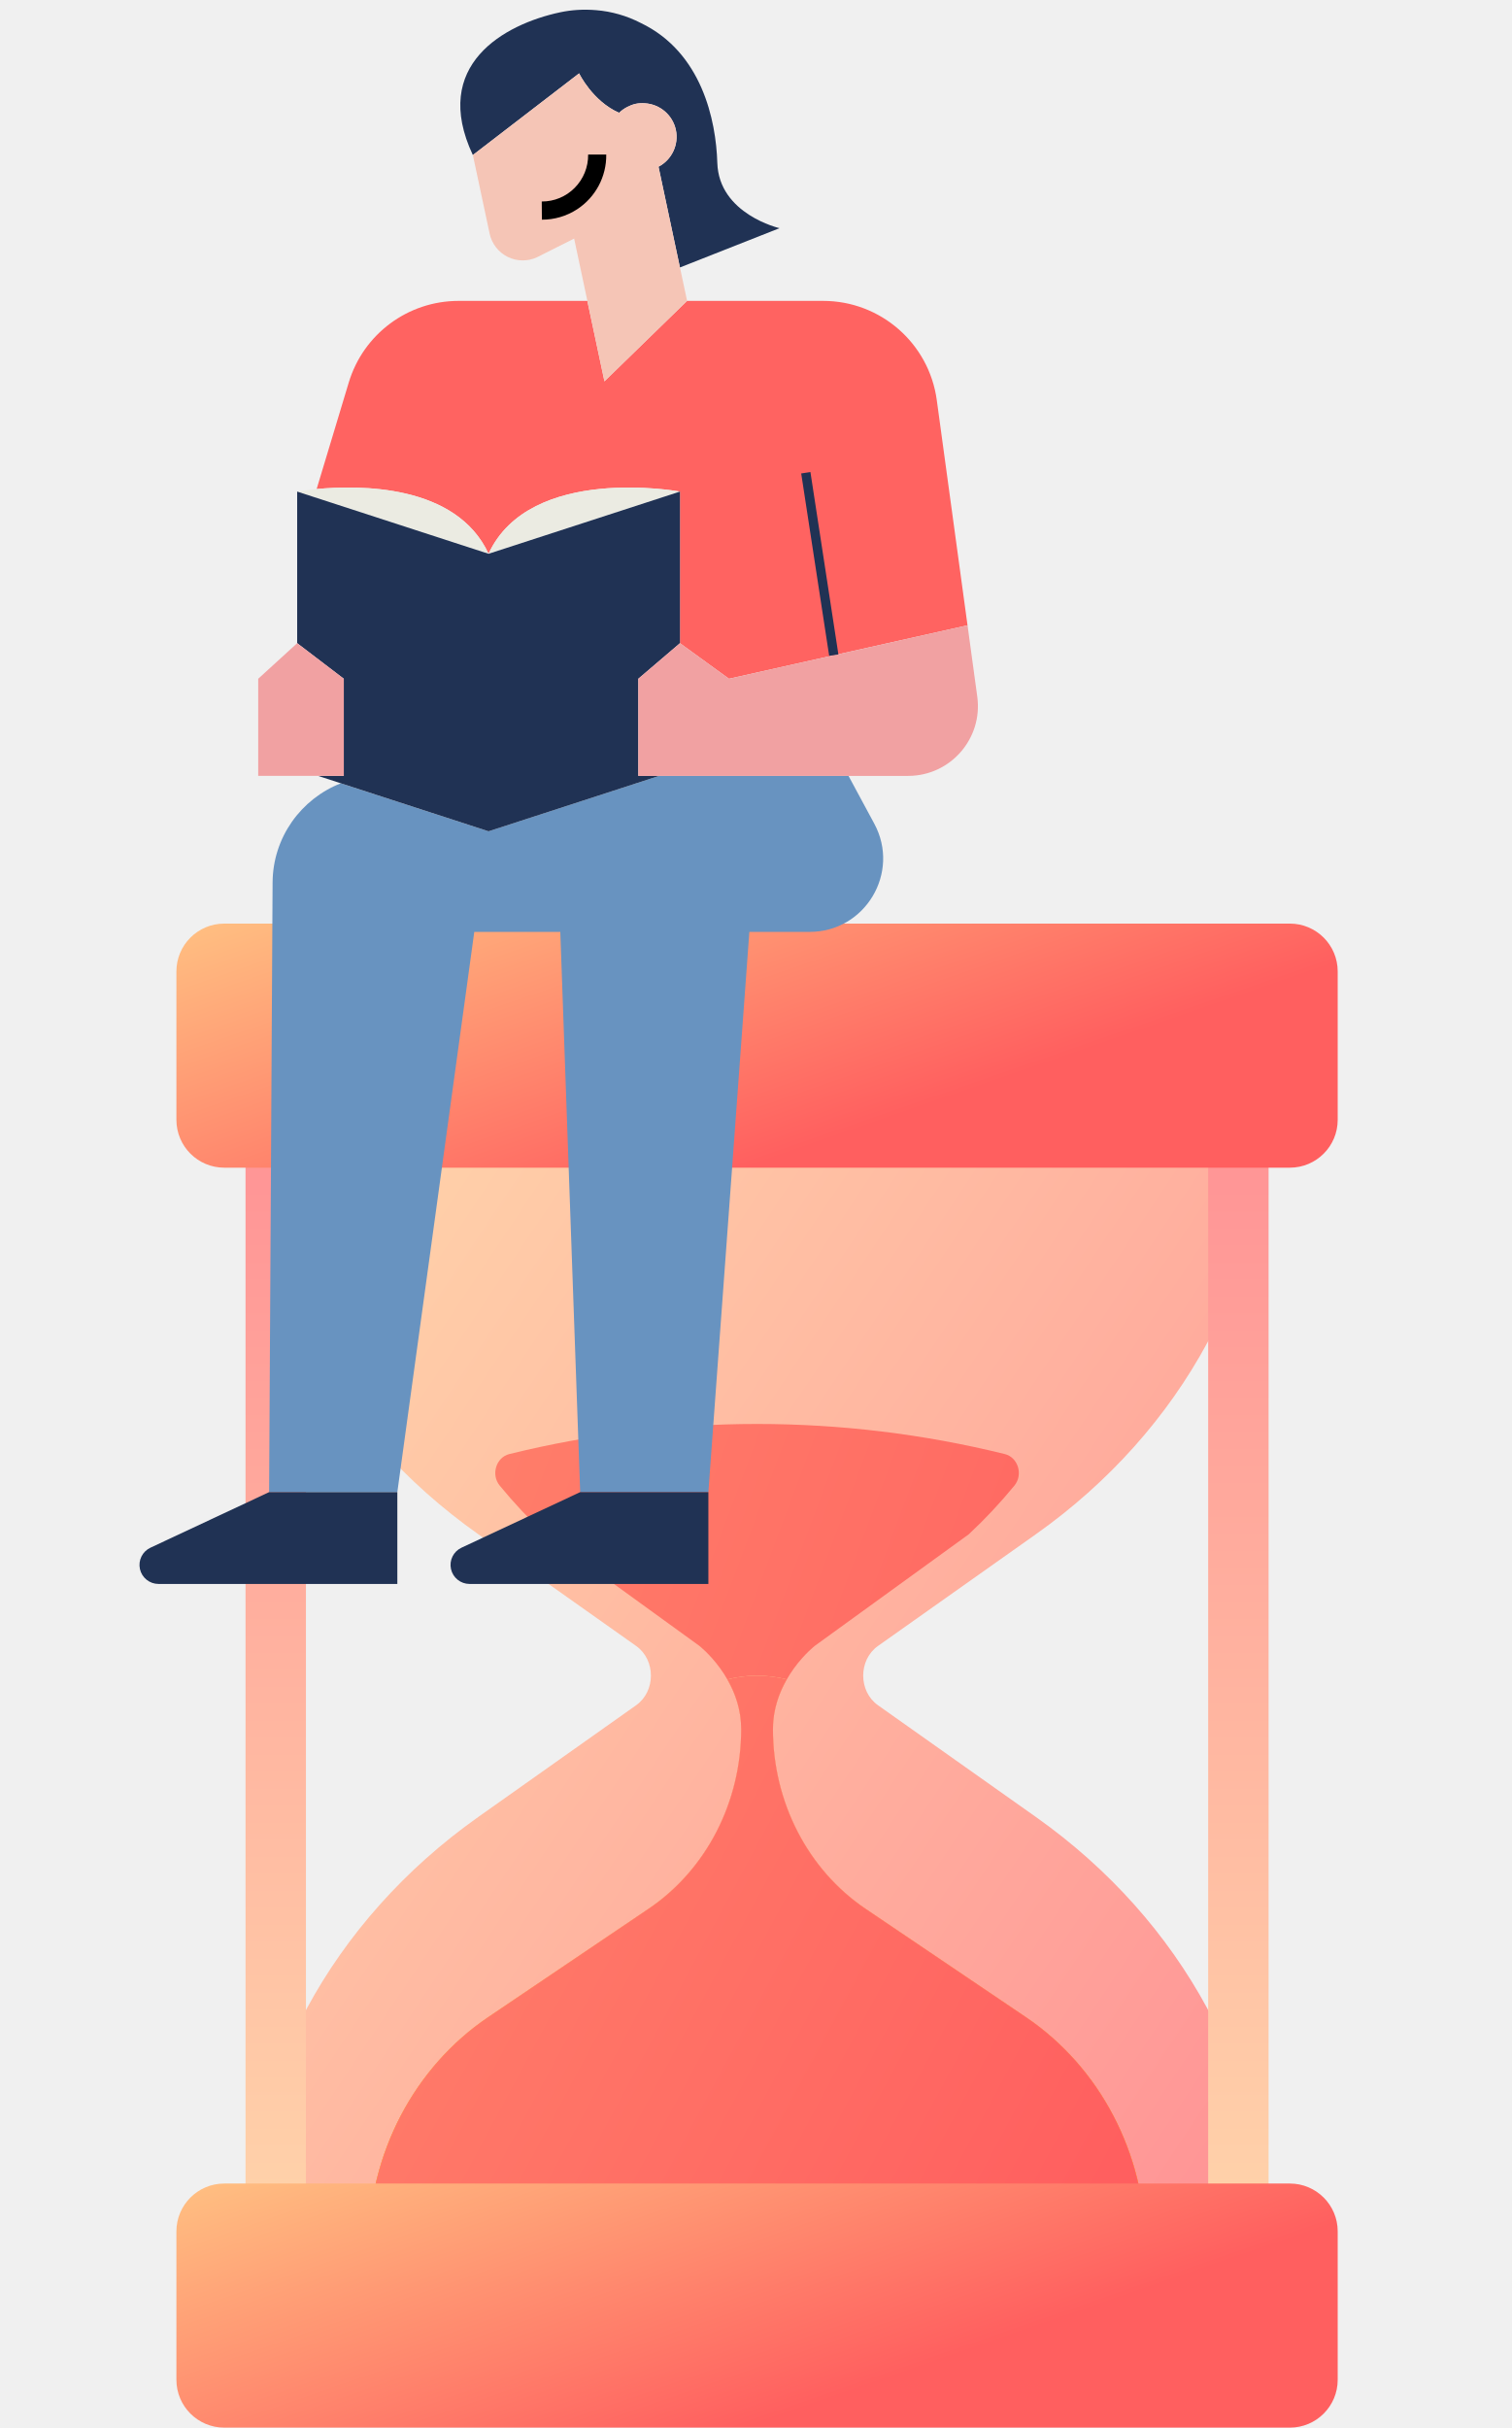
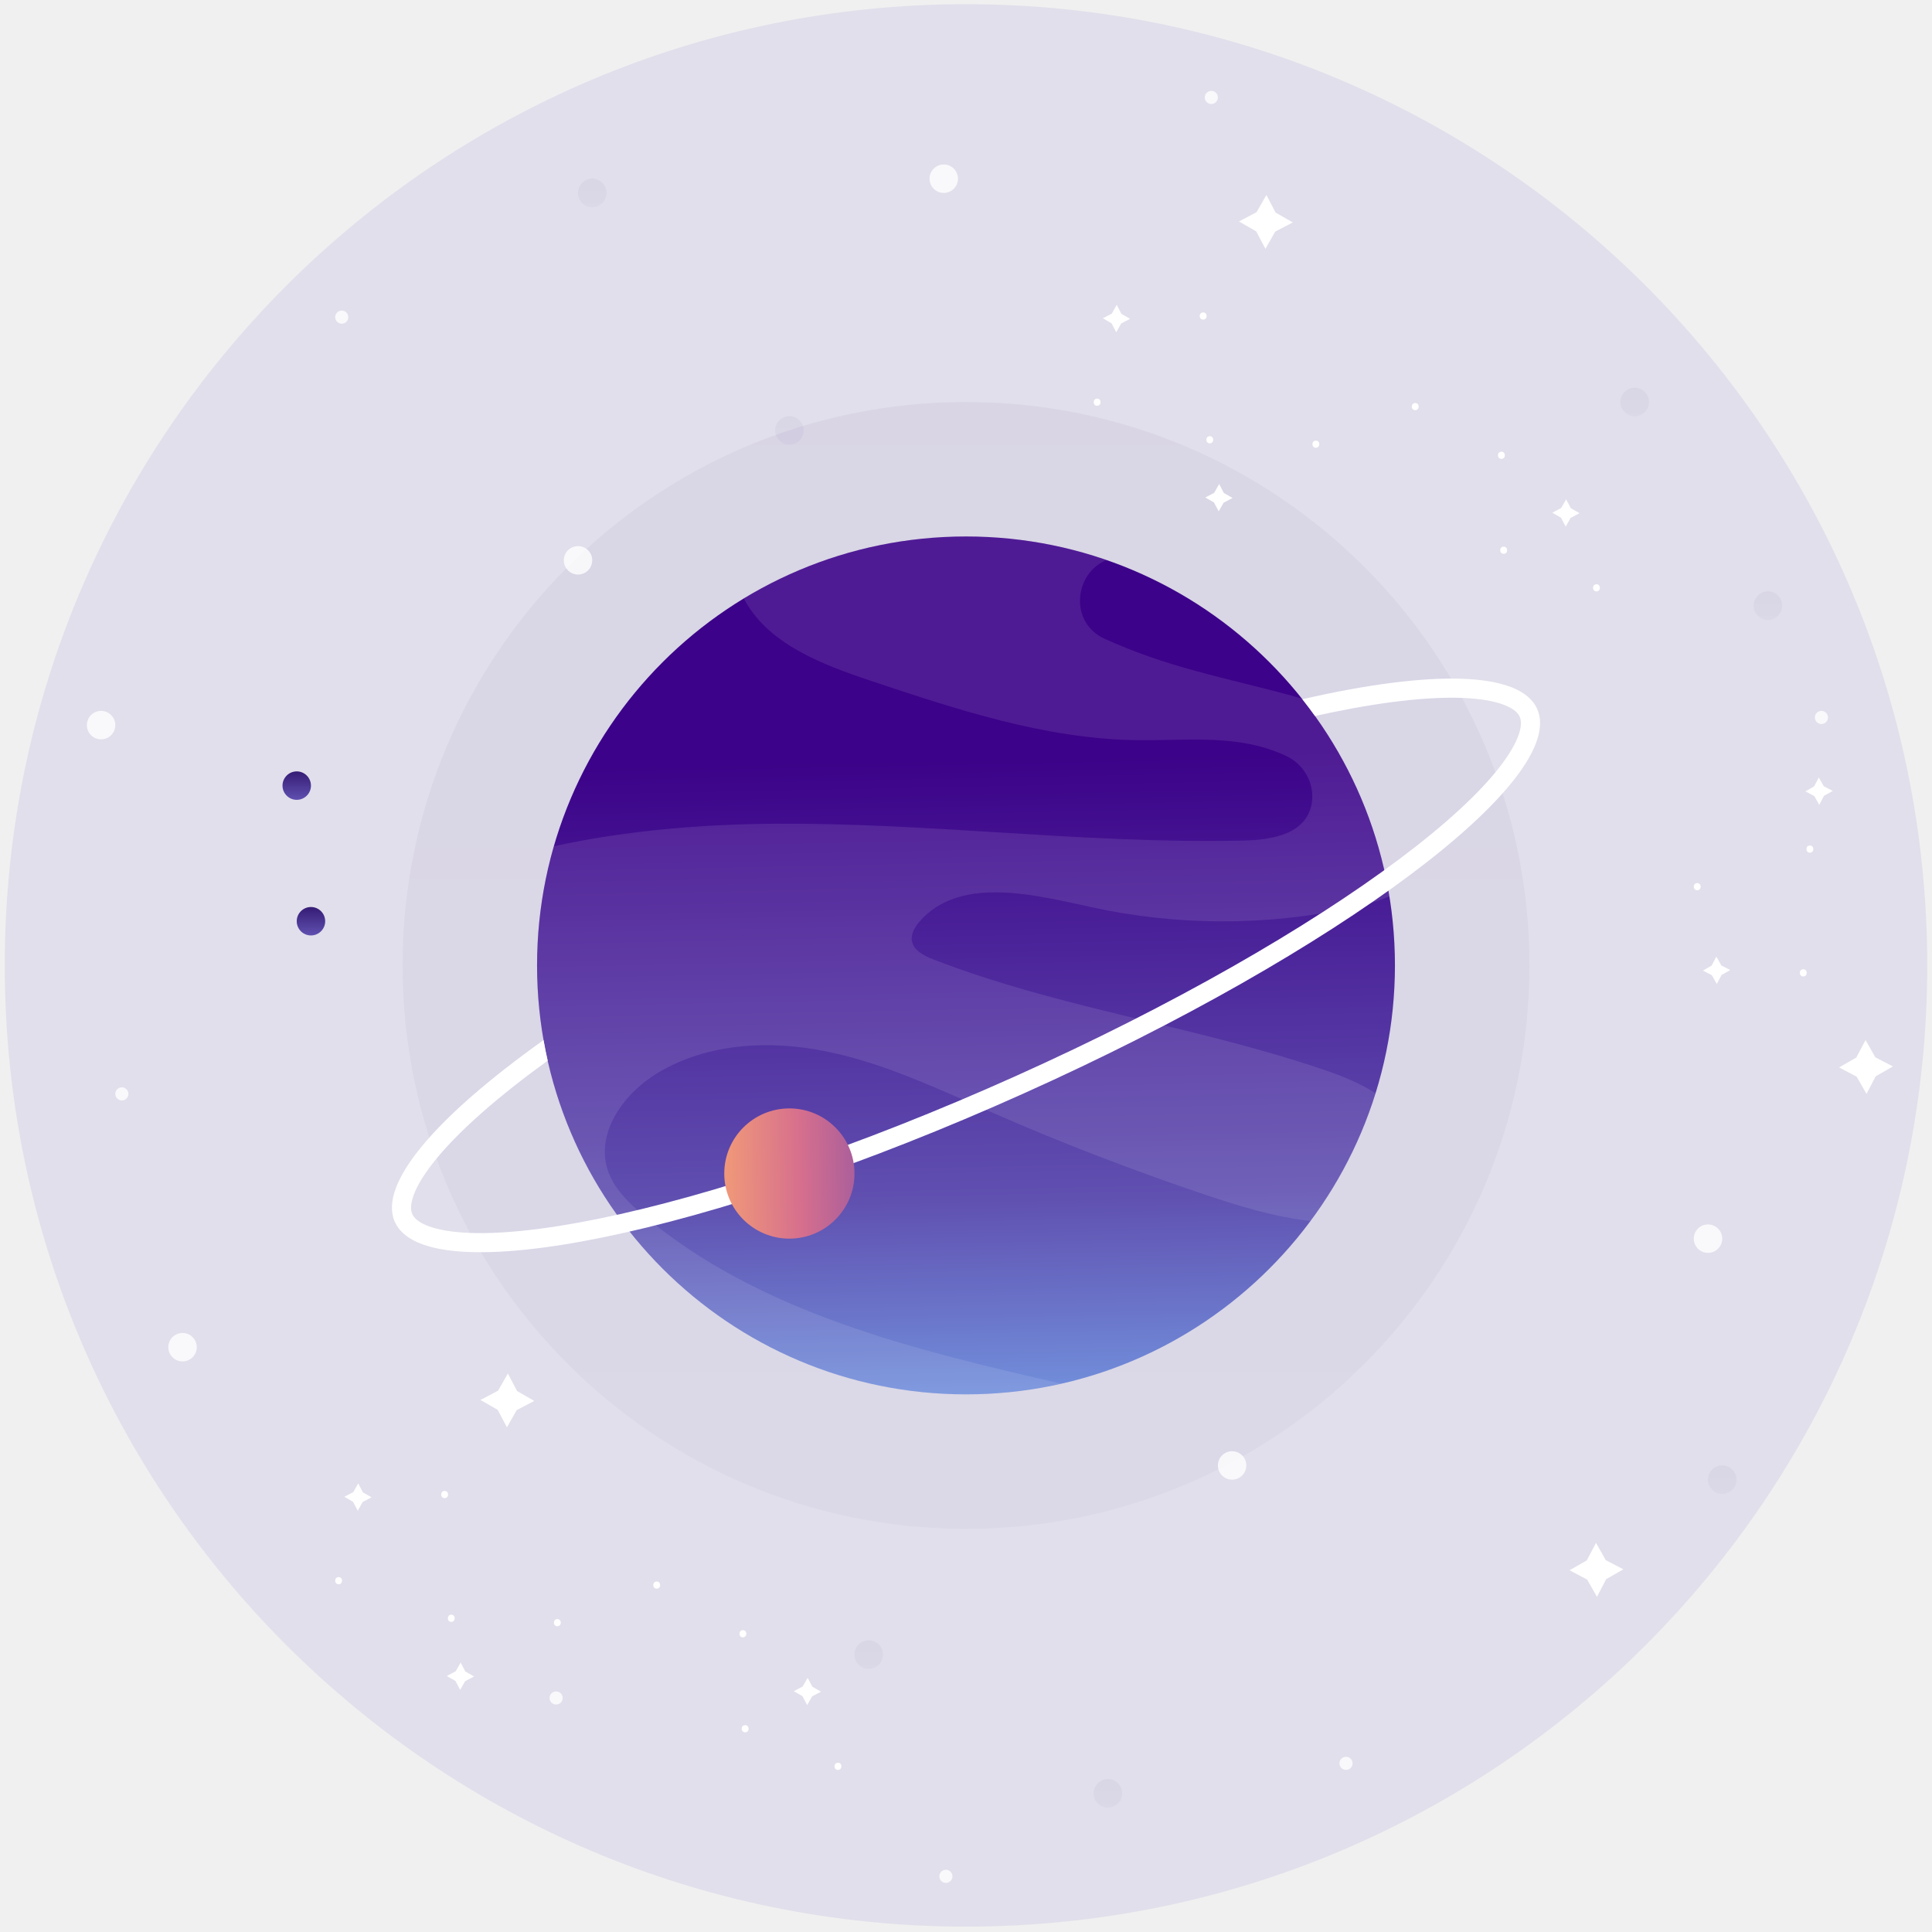
- <svg xmlns="http://www.w3.org/2000/svg" width="150" height="241" fill="none">
-   <g clip-path="url(#clip0)">
-     <path d="M102.82 180.343l-15.628-11.057a4.147 4.147 0 01-.038-.027c-1.953-1.387-1.953-4.494 0-5.882l.038-.027 15.628-11.057c14.593-10.325 23.112-26.108 23.112-42.816H24.372c0 16.708 8.52 32.491 23.114 42.816l15.628 11.057.037.027c1.953 1.387 1.953 4.494 0 5.882a3.11 3.11 0 00-.038.027l-15.627 11.057c-14.593 10.325-23.113 26.108-23.113 42.816h101.559c0-16.708-8.519-32.491-23.112-42.816z" fill="url(#paint0_linear)" />
-     <path d="M113.719 222.99c-.024-9.252-4.558-17.825-11.874-22.769l-15.928-10.763c-5.719-3.865-9.186-10.593-9.186-17.826 0-5.059 4.173-8.282 4.173-8.282l15.26-11.055a49.889 49.889 0 004.534-4.834c.894-1.09.363-2.81-.96-3.135a102.738 102.738 0 00-49.17 0c-1.322.325-1.854 2.045-.96 3.135a49.799 49.799 0 004.534 4.834l15.26 11.055s4.173 3.223 4.173 8.282c0 7.233-3.467 13.961-9.186 17.826L48.46 200.221c-7.316 4.944-11.85 13.517-11.874 22.769v.168h77.132v-.168z" fill="url(#paint1_linear)" />
-     <path d="M113.719 222.99c-.024-9.252-4.558-17.825-11.874-22.769l-15.928-10.763c-5.719-3.865-9.186-10.593-9.186-17.826 0-1.944.617-3.616 1.376-4.939a12.65 12.65 0 00-2.954-.375c-.996 0-1.991.144-2.954.375.76 1.323 1.376 2.995 1.376 4.939 0 7.233-3.467 13.961-9.186 17.826L48.46 200.221c-7.316 4.944-11.85 13.517-11.874 22.769v.168h77.132v-.168z" fill="url(#paint2_linear)" />
-     <path d="M113.719 222.99c-.024-9.252-4.558-17.825-11.874-22.769l-15.928-10.763c-5.719-3.865-9.186-10.593-9.186-17.826 0-1.944.617-3.616 1.376-4.939a12.65 12.65 0 00-2.954-.375c-.996 0-1.991.144-2.954.375.76 1.323 1.376 2.995 1.376 4.939 0 7.233-3.467 13.961-9.186 17.826L48.46 200.221c-7.316 4.944-11.85 13.517-11.874 22.769v.168h77.132v-.168z" fill="url(#paint3_linear)" />
-     <path d="M30.369 111.483h-5.996v109.055h5.996V111.483z" fill="url(#paint4_linear)" />
-     <path d="M125.931 111.483h-5.996v109.055h5.996V111.483z" fill="url(#paint5_linear)" />
-     <path d="M128.041 240.963H22.262a4.75 4.75 0 01-4.75-4.751v-14.726a4.75 4.75 0 014.75-4.751h105.779a4.75 4.75 0 014.751 4.751v14.726a4.75 4.75 0 01-4.751 4.751z" fill="url(#paint6_linear)" />
-     <path d="M128.041 115.902H22.262a4.75 4.75 0 01-4.75-4.75V96.425a4.75 4.75 0 014.75-4.75h105.779a4.75 4.75 0 014.751 4.75v14.726a4.75 4.75 0 01-4.751 4.751z" fill="url(#paint7_linear)" />
-   </g>
-   <path d="M48.498 54.968c4.122-8.93 19-6.175 19-6.175v15.049l4.867 3.53 13.875-3.109 9.805-2.196-3.052-22.356a11.385 11.385 0 00-11.28-9.845H68.202l-8.201 7.982-1.698-7.982H45.52c-5.021 0-9.45 3.29-10.899 8.1L31.433 48.54c4.167-.397 13.862-.514 17.065 6.427z" fill="#FF6361" />
-   <path d="M65.428 77.012l-16.931 5.502-14.664-4.764c-3.944 1.543-6.748 5.361-6.773 9.85l-.345 60.506h12.728l7.638-55.607h8.54l1.973 55.607H70.32l4.068-55.607h5.99c5.512 0 9.028-5.886 6.412-10.739l-2.558-4.746H65.428v-.002z" fill="#6893C0" />
-   <path d="M31.435 48.543c-1.195.115-1.938.25-1.938.25l1.695.552 17.306 5.623c-3.203-6.94-12.898-6.824-17.063-6.425z" fill="#EBEBE2" />
-   <path d="M48.497 54.967l19-6.174s-14.876-2.756-19 6.174z" fill="#EBEBE2" />
-   <path d="M71.207 16.16c-.127-4.215-1.534-10.974-7.604-13.882a11.734 11.734 0 00-4.428-1.27l-.017-.002v.002c-1.19-.1-2.393-.035-3.554.213-5.552 1.184-12.864 5.228-8.665 14.167L57.487 7.28s1.33 2.759 3.97 3.917a3.39 3.39 0 01.833-.593c.255-.13.522-.238.814-.3a3.3 3.3 0 01.925-.053 3.354 3.354 0 013.063 2.638 3.352 3.352 0 01-1.72 3.656s-.002 0-.002.002l2.127 10.001 9.887-3.9c.002.002-6.024-1.389-6.177-6.488zM31.195 49.345l-1.695-.552v15.049l4.629 3.53v9.64h-2.562l2.27.737 14.661 4.765 16.932-5.502h-2.065v-9.64l4.134-3.53V48.793l-19 6.175-17.304-5.623z" fill="#203254" />
-   <path d="M97.013 69.151l-.967-7.082-9.807 2.196-13.875 3.11-4.867-3.531-4.134 3.53v9.64h26.786c4.2-.001 7.431-3.706 6.864-7.863z" fill="#F1A1A2" />
-   <path d="M67.5 26.55L65.371 16.55s.002 0 .002-.002a3.352 3.352 0 001.72-3.656 3.347 3.347 0 00-3.063-2.637 3.301 3.301 0 00-.925.052 3.33 3.33 0 00-.814.3 3.263 3.263 0 00-.833.594c-2.64-1.157-3.97-3.915-3.97-3.918L46.942 15.39l1.662 7.797a3.362 3.362 0 004.713 2.344l3.677-1.85 1.315 6.187 1.698 7.982 8.201-7.982-.707-3.318z" fill="#F5C5B6" />
-   <path d="M25.633 67.372v9.64h8.496v-9.64l-4.63-3.53-3.866 3.53z" fill="#F1A1A2" />
-   <path d="M26.718 148.106l-11.783 5.516a1.888 1.888 0 00.8 3.598h23.709v-9.114H26.718zM57.595 148.106l-11.783 5.516a1.888 1.888 0 00.8 3.598H70.32v-9.114H57.595zM80.45 46.854l-.916.14 2.776 18.102.916-.14-2.776-18.102z" fill="#203254" />
-   <path d="M57.283 20.777a6.353 6.353 0 01-3.49 1.027L53.779 20a4.55 4.55 0 003.274-1.359 4.605 4.605 0 001.332-3.3l1.797.002a6.388 6.388 0 01-2.899 5.435z" fill="#000" />
+ <svg xmlns="http://www.w3.org/2000/svg" width="202" height="202" fill="none">
+   <circle cx="101" cy="100.939" r="100.502" fill="#BFB9DF" fill-opacity=".3" />
+   <path fill-rule="evenodd" clip-rule="evenodd" d="M167.932 165.11l1.8-1.03-1.84-.96-1.02-1.8-.97 1.83-1.8 1.03 1.84.97 1.03 1.8.96-1.84z" fill="#fff" />
+   <circle cx="101" cy="100.939" r="58.903" fill="url(#paint0_linear)" fill-opacity=".05" />
+   <circle cx="101" cy="100.939" r="44.848" fill="url(#paint1_linear)" />
+   <path d="M125.799 33.416c.48 0 .48-.75 0-.75-.49 0-.49.75 0 .75zM114.709 42.426c.48 0 .48-.75 0-.75s-.48.75 0 .75zM137.579 46.815c.48 0 .48-.75 0-.75s-.48.75 0 .75zM126.489 46.355c.48 0 .48-.75 0-.75s-.48.75 0 .75zM157.219 57.905c.48 0 .48-.75 0-.75-.49 0-.49.75 0 .75zM156.979 47.976c.48 0 .48-.75 0-.75s-.48.75 0 .75zM147.969 42.886c.48 0 .48-.75 0-.75s-.48.75 0 .75zM166.919 61.836c.48 0 .48-.75 0-.75s-.49.75 0 .75z" fill="#fff" />
+   <path fill-rule="evenodd" clip-rule="evenodd" d="M117.249 32.816l.91.52-.93.48-.52.92-.49-.93-.91-.53.93-.48.52-.92.49.94zM164.239 53.136l.91.52-.93.49-.52.91-.49-.93-.91-.52.93-.49.52-.91.49.93zM127.959 51.545l.92.52-.94.49-.52.91-.49-.93-.91-.52.93-.49.52-.92.49.94zM133.369 22.226l1.8 1.03-1.84.96-1.02 1.8-.97-1.83-1.8-1.03 1.84-.97 1.03-1.8.96 1.84z" fill="#fff" />
+   <path d="M188.543 101.342c.48 0 .48.75 0 .75-.49 0-.49-.75 0-.75zM177.453 92.332c.48 0 .48.75 0 .75s-.48-.75 0-.75zM189.233 88.402c.48 0 .48.75 0 .75s-.48-.75 0-.75z" fill="#fff" />
+   <path fill-rule="evenodd" clip-rule="evenodd" d="M179.993 101.942l.91-.52-.93-.48-.52-.92-.49.93-.91.53.93.48.52.92.49-.94zM190.703 83.212l.92-.52-.94-.49-.52-.91-.49.93-.91.52.93.49.52.92.49-.94zM196.113 112.532l1.8-1.03-1.84-.96-1.02-1.8-.97 1.83-1.8 1.03 1.84.97 1.03 1.8.96-1.84z" fill="#fff" />
+   <path d="M46.493 156.634c.48 0 .48-.75 0-.75-.49 0-.49.75 0 .75zM35.404 165.643c.48 0 .48-.75 0-.75s-.48.75 0 .75zM58.273 170.033c.48 0 .48-.75 0-.75s-.48.75 0 .75zM47.184 169.573c.48 0 .48-.75 0-.75s-.48.75 0 .75zM77.913 181.123c.48 0 .48-.75 0-.75-.49 0-.49.75 0 .75zM77.674 171.193c.48 0 .48-.75 0-.75s-.48.75 0 .75zM68.663 166.103c.48 0 .48-.75 0-.75s-.48.75 0 .75zM87.614 185.053c.48 0 .48-.75 0-.75s-.49.75 0 .75z" fill="#fff" />
+   <path fill-rule="evenodd" clip-rule="evenodd" d="M37.943 156.033l.91.52-.93.48-.52.92-.49-.93-.91-.53.93-.48.52-.92.49.94zM84.933 176.354l.91.52-.93.49-.52.91-.49-.93-.91-.52.93-.49.52-.91.49.93zM48.653 174.763l.92.52-.94.49-.52.91-.49-.93-.91-.52.93-.49.52-.92.49.94zM54.063 145.443l1.8 1.03-1.84.96-1.02 1.8-.97-1.83-1.8-1.03 1.84-.97 1.03-1.8.96 1.84z" fill="#fff" />
+   <path opacity=".1" fill-rule="evenodd" clip-rule="evenodd" d="M115.707 58.558A44.786 44.786 0 00101 56.09a44.638 44.638 0 00-23.232 6.478c2.453 4.71 8.094 6.879 13.207 8.586 9.03 3.02 18.23 6.07 27.74 6.23 1.17.02 2.345-.003 3.52-.027 4.155-.082 8.306-.165 12.22 1.667 1.85.87 3 2.84 2.71 4.86-.48 3.32-4.14 3.93-7.11 4-8.606.2-17.201-.33-25.797-.86-7.714-.476-15.429-.952-23.153-.9-7.742.057-15.621.703-23.2 2.356a44.868 44.868 0 00-1.753 12.458c0 24.769 20.08 44.848 44.848 44.848 3.43 0 6.769-.385 9.978-1.114l-.033-.008c-15.46-3.55-31.57-7.42-43.71-17.64-1.57-1.32-3.12-2.84-3.73-4.8-1.14-3.7 1.51-7.59 4.74-9.71 5.22-3.42 11.95-3.83 18.07-2.6 5.36 1.078 10.4 3.306 15.411 5.522.71.314 1.42.628 2.129.938 7.25 3.17 14.63 6.01 22.13 8.53 3.602 1.209 7.277 2.352 11.038 2.754a44.713 44.713 0 006.799-13.352c-1.76-1.152-3.798-1.918-5.807-2.592-5.949-2.001-12.059-3.481-18.166-4.96-7.534-1.825-15.065-3.649-22.284-6.45-.96-.37-2.05-.92-2.22-1.94-.12-.73.31-1.44.79-2 4.012-4.612 11.245-3.009 17.294-1.667l.576.127c9.03 2 18.5 2.01 27.54.04a23.875 23.875 0 003.727-1.131 44.639 44.639 0 00-9.161-20.7c-1.981-.566-3.99-1.066-6-1.567-3.373-.84-6.751-1.682-10.016-2.832-1.54-.54-3.04-1.15-4.53-1.81-3.864-1.717-3.23-6.945.142-8.267z" fill="#fff" />
+   <path fill-rule="evenodd" clip-rule="evenodd" d="M137.491 74.86a117.42 117.42 0 011.88-.4c5.873-1.2 10.694-1.683 14.179-1.455 1.744.114 3.045.4 3.944.79.885.385 1.246.804 1.397 1.14.151.336.225.884-.076 1.8-.306.932-.956 2.094-2.029 3.474-2.144 2.757-5.708 6.04-10.505 9.634-9.568 7.166-23.687 15.301-40.084 22.666-16.397 7.365-31.856 12.516-43.568 14.908-5.873 1.2-10.694 1.683-14.179 1.455-1.745-.115-3.045-.401-3.944-.791-.885-.384-1.246-.803-1.397-1.139-.162-.36-.236-.973.152-2.019.392-1.055 1.193-2.364 2.476-3.904 2.44-2.93 6.358-6.382 11.525-10.12a44.751 44.751 0 01-.432-2.152c-11.195 7.977-17.334 15.032-15.546 19.014 3.323 7.398 32.753 1.386 65.733-13.428 32.98-14.813 57.022-32.82 53.699-40.218-1.789-3.982-11.144-4.078-24.546-1.007.454.573.895 1.157 1.321 1.752z" fill="#fff" />
+   <circle cx="82.534" cy="122.698" r="6.808" fill="url(#paint2_linear)" />
+   <circle cx="170.913" cy="42.036" r="1.487" fill="url(#paint3_linear)" fill-opacity=".05" />
+   <circle cx="82.535" cy="45.01" r="1.487" fill="url(#paint4_linear)" fill-opacity=".05" />
+   <circle cx="32.512" cy="96.319" r="1.487" fill="url(#paint5_linear)" />
+   <circle cx="115.836" cy="187.504" r="1.487" fill="url(#paint6_linear)" fill-opacity=".05" />
+   <circle cx="180.067" cy="154.707" r="1.487" fill="url(#paint7_linear)" fill-opacity=".05" />
+   <circle cx="184.847" cy="63.323" r="1.487" fill="url(#paint8_linear)" fill-opacity=".05" />
+   <circle cx="61.921" cy="20.173" r="1.487" fill="url(#paint9_linear)" fill-opacity=".05" />
+   <circle cx="31.025" cy="82.14" r="1.487" fill="url(#paint10_linear)" />
+   <circle cx="90.829" cy="173" r="1.487" fill="url(#paint11_linear)" fill-opacity=".05" />
+   <circle opacity=".8" cx="98.675" cy="18.685" r="1.487" fill="#fff" />
+   <circle opacity=".8" cx="60.434" cy="58.585" r="1.487" fill="#fff" />
+   <circle opacity=".8" cx="19.085" cy="140.856" r="1.487" fill="#fff" />
+   <circle opacity=".8" cx="128.823" cy="153.219" r="1.487" fill="#fff" />
+   <circle opacity=".8" cx="10.568" cy="75.815" r="1.487" fill="#fff" />
+   <circle opacity=".8" cx="178.58" cy="129.507" r="1.487" fill="#fff" />
+   <circle opacity=".8" cx="58.146" cy="177.532" r=".686" fill="#fff" />
+   <circle opacity=".8" cx="140.733" cy="184.367" r=".686" fill="#fff" />
+   <circle opacity=".8" cx="190.438" cy="75.014" r=".686" fill="#fff" />
+   <circle opacity=".8" cx="126.65" cy="10.19" r=".686" fill="#fff" />
+   <circle opacity=".8" cx="35.73" cy="33.158" r=".686" fill="#fff" />
+   <circle opacity=".8" cx="12.741" cy="114.372" r=".686" fill="#fff" />
+   <circle opacity=".8" cx="98.897" cy="196.179" r=".686" fill="#fff" />
  <defs>
-     <linearGradient id="paint0_linear" x1="48.634" y1="92.991" x2="153.886" y2="163.271" gradientUnits="userSpaceOnUse">
-       <stop stop-color="#FFD3AA" />
-       <stop offset="1" stop-color="#FF9696" />
+     <linearGradient id="paint6_linear" x1="115.836" y1="188.991" x2="115.836" y2="186.017" gradientUnits="userSpaceOnUse">
+       <stop offset="0" stop-color="#6050B0" />
+       <stop offset="1" stop-color="#351C75" />
    </linearGradient>
-     <linearGradient id="paint1_linear" x1="-85.573" y1="13.959" x2="151.283" y2="102.489" gradientUnits="userSpaceOnUse">
-       <stop stop-color="#FFBE81" />
-       <stop offset="1" stop-color="#FF5F5F" />
+     <linearGradient id="paint0_linear" x1="101.001" y1="159.842" x2="101.001" y2="42.036" gradientUnits="userSpaceOnUse">
+       <stop offset="0" stop-color="#6050B0" />
+       <stop offset="1" stop-color="#351C75" />
    </linearGradient>
-     <linearGradient id="paint2_linear" x1="75.155" y1="181.839" x2="75.155" y2="224.767" gradientUnits="userSpaceOnUse">
-       <stop stop-color="#FFCF95" />
-       <stop offset=".427" stop-color="#FFC954" />
-       <stop offset="1" stop-color="#FFC200" />
+     <linearGradient id="paint2_linear" x1="70.97" y1="120.331" x2="101.989" y2="119.916" gradientUnits="userSpaceOnUse">
+       <stop offset=".021" stop-color="#FEAE6F" />
+       <stop offset=".41" stop-color="#D66F8D" />
+       <stop offset=".72" stop-color="#8E54A5" />
+       <stop offset=".911" stop-color="#7652AB" />
    </linearGradient>
-     <linearGradient id="paint3_linear" x1="-85.573" y1="77.824" x2="123.774" y2="190.457" gradientUnits="userSpaceOnUse">
-       <stop stop-color="#FFBE81" />
-       <stop offset="1" stop-color="#FF5F5F" />
+     <linearGradient id="paint3_linear" x1="170.913" y1="43.523" x2="170.913" y2="40.549" gradientUnits="userSpaceOnUse">
+       <stop offset="0" stop-color="#6050B0" />
+       <stop offset="1" stop-color="#351C75" />
    </linearGradient>
-     <linearGradient id="paint4_linear" x1="27.729" y1="220.551" x2="27.729" y2="117.686" gradientUnits="userSpaceOnUse">
-       <stop stop-color="#FFD3AA" />
-       <stop offset="1" stop-color="#FF9696" />
+     <linearGradient id="paint4_linear" x1="82.535" y1="46.496" x2="82.535" y2="43.523" gradientUnits="userSpaceOnUse">
+       <stop offset="0" stop-color="#6050B0" />
+       <stop offset="1" stop-color="#351C75" />
    </linearGradient>
-     <linearGradient id="paint5_linear" x1="123.292" y1="220.551" x2="123.292" y2="117.686" gradientUnits="userSpaceOnUse">
-       <stop stop-color="#FFD3AA" />
-       <stop offset="1" stop-color="#FF9696" />
+     <linearGradient id="paint5_linear" x1="32.512" y1="97.806" x2="32.512" y2="94.832" gradientUnits="userSpaceOnUse">
+       <stop offset="0" stop-color="#6050B0" />
+       <stop offset="1" stop-color="#351C75" />
    </linearGradient>
-     <linearGradient id="paint6_linear" x1="17.553" y1="217.747" x2="30.809" y2="256.001" gradientUnits="userSpaceOnUse">
-       <stop stop-color="#FFBE81" />
-       <stop offset="1" stop-color="#FF5F5F" />
+     <linearGradient id="paint1_linear" x1="98.564" y1="55.425" x2="100.699" y2="162.728" gradientUnits="userSpaceOnUse">
+       <stop offset=".223" stop-color="#3C0289" />
+       <stop offset=".651" stop-color="#6050B0" />
+       <stop offset="1" stop-color="#80C3FF" />
    </linearGradient>
-     <linearGradient id="paint7_linear" x1="17.553" y1="92.686" x2="30.809" y2="130.94" gradientUnits="userSpaceOnUse">
-       <stop stop-color="#FFBE81" />
-       <stop offset="1" stop-color="#FF5F5F" />
+     <linearGradient id="paint7_linear" x1="180.067" y1="156.194" x2="180.067" y2="153.22" gradientUnits="userSpaceOnUse">
+       <stop offset="0" stop-color="#6050B0" />
+       <stop offset="1" stop-color="#351C75" />
    </linearGradient>
-     <clipPath id="clip0">
-       <path fill="#fff" transform="translate(.508 91.674)" d="M0 0h149.289v149.289H0z" />
-     </clipPath>
+     <linearGradient id="paint8_linear" x1="184.847" y1="64.81" x2="184.847" y2="61.836" gradientUnits="userSpaceOnUse">
+       <stop offset="0" stop-color="#6050B0" />
+       <stop offset="1" stop-color="#351C75" />
+     </linearGradient>
+     <linearGradient id="paint9_linear" x1="61.921" y1="21.66" x2="61.921" y2="18.686" gradientUnits="userSpaceOnUse">
+       <stop offset="0" stop-color="#6050B0" />
+       <stop offset="1" stop-color="#351C75" />
+     </linearGradient>
+     <linearGradient id="paint10_linear" x1="31.025" y1="83.627" x2="31.025" y2="80.653" gradientUnits="userSpaceOnUse">
+       <stop offset="0" stop-color="#6050B0" />
+       <stop offset="1" stop-color="#351C75" />
+     </linearGradient>
+     <linearGradient id="paint11_linear" x1="90.829" y1="174.487" x2="90.829" y2="171.513" gradientUnits="userSpaceOnUse">
+       <stop offset="0" stop-color="#6050B0" />
+       <stop offset="1" stop-color="#351C75" />
+     </linearGradient>
  </defs>
</svg>
